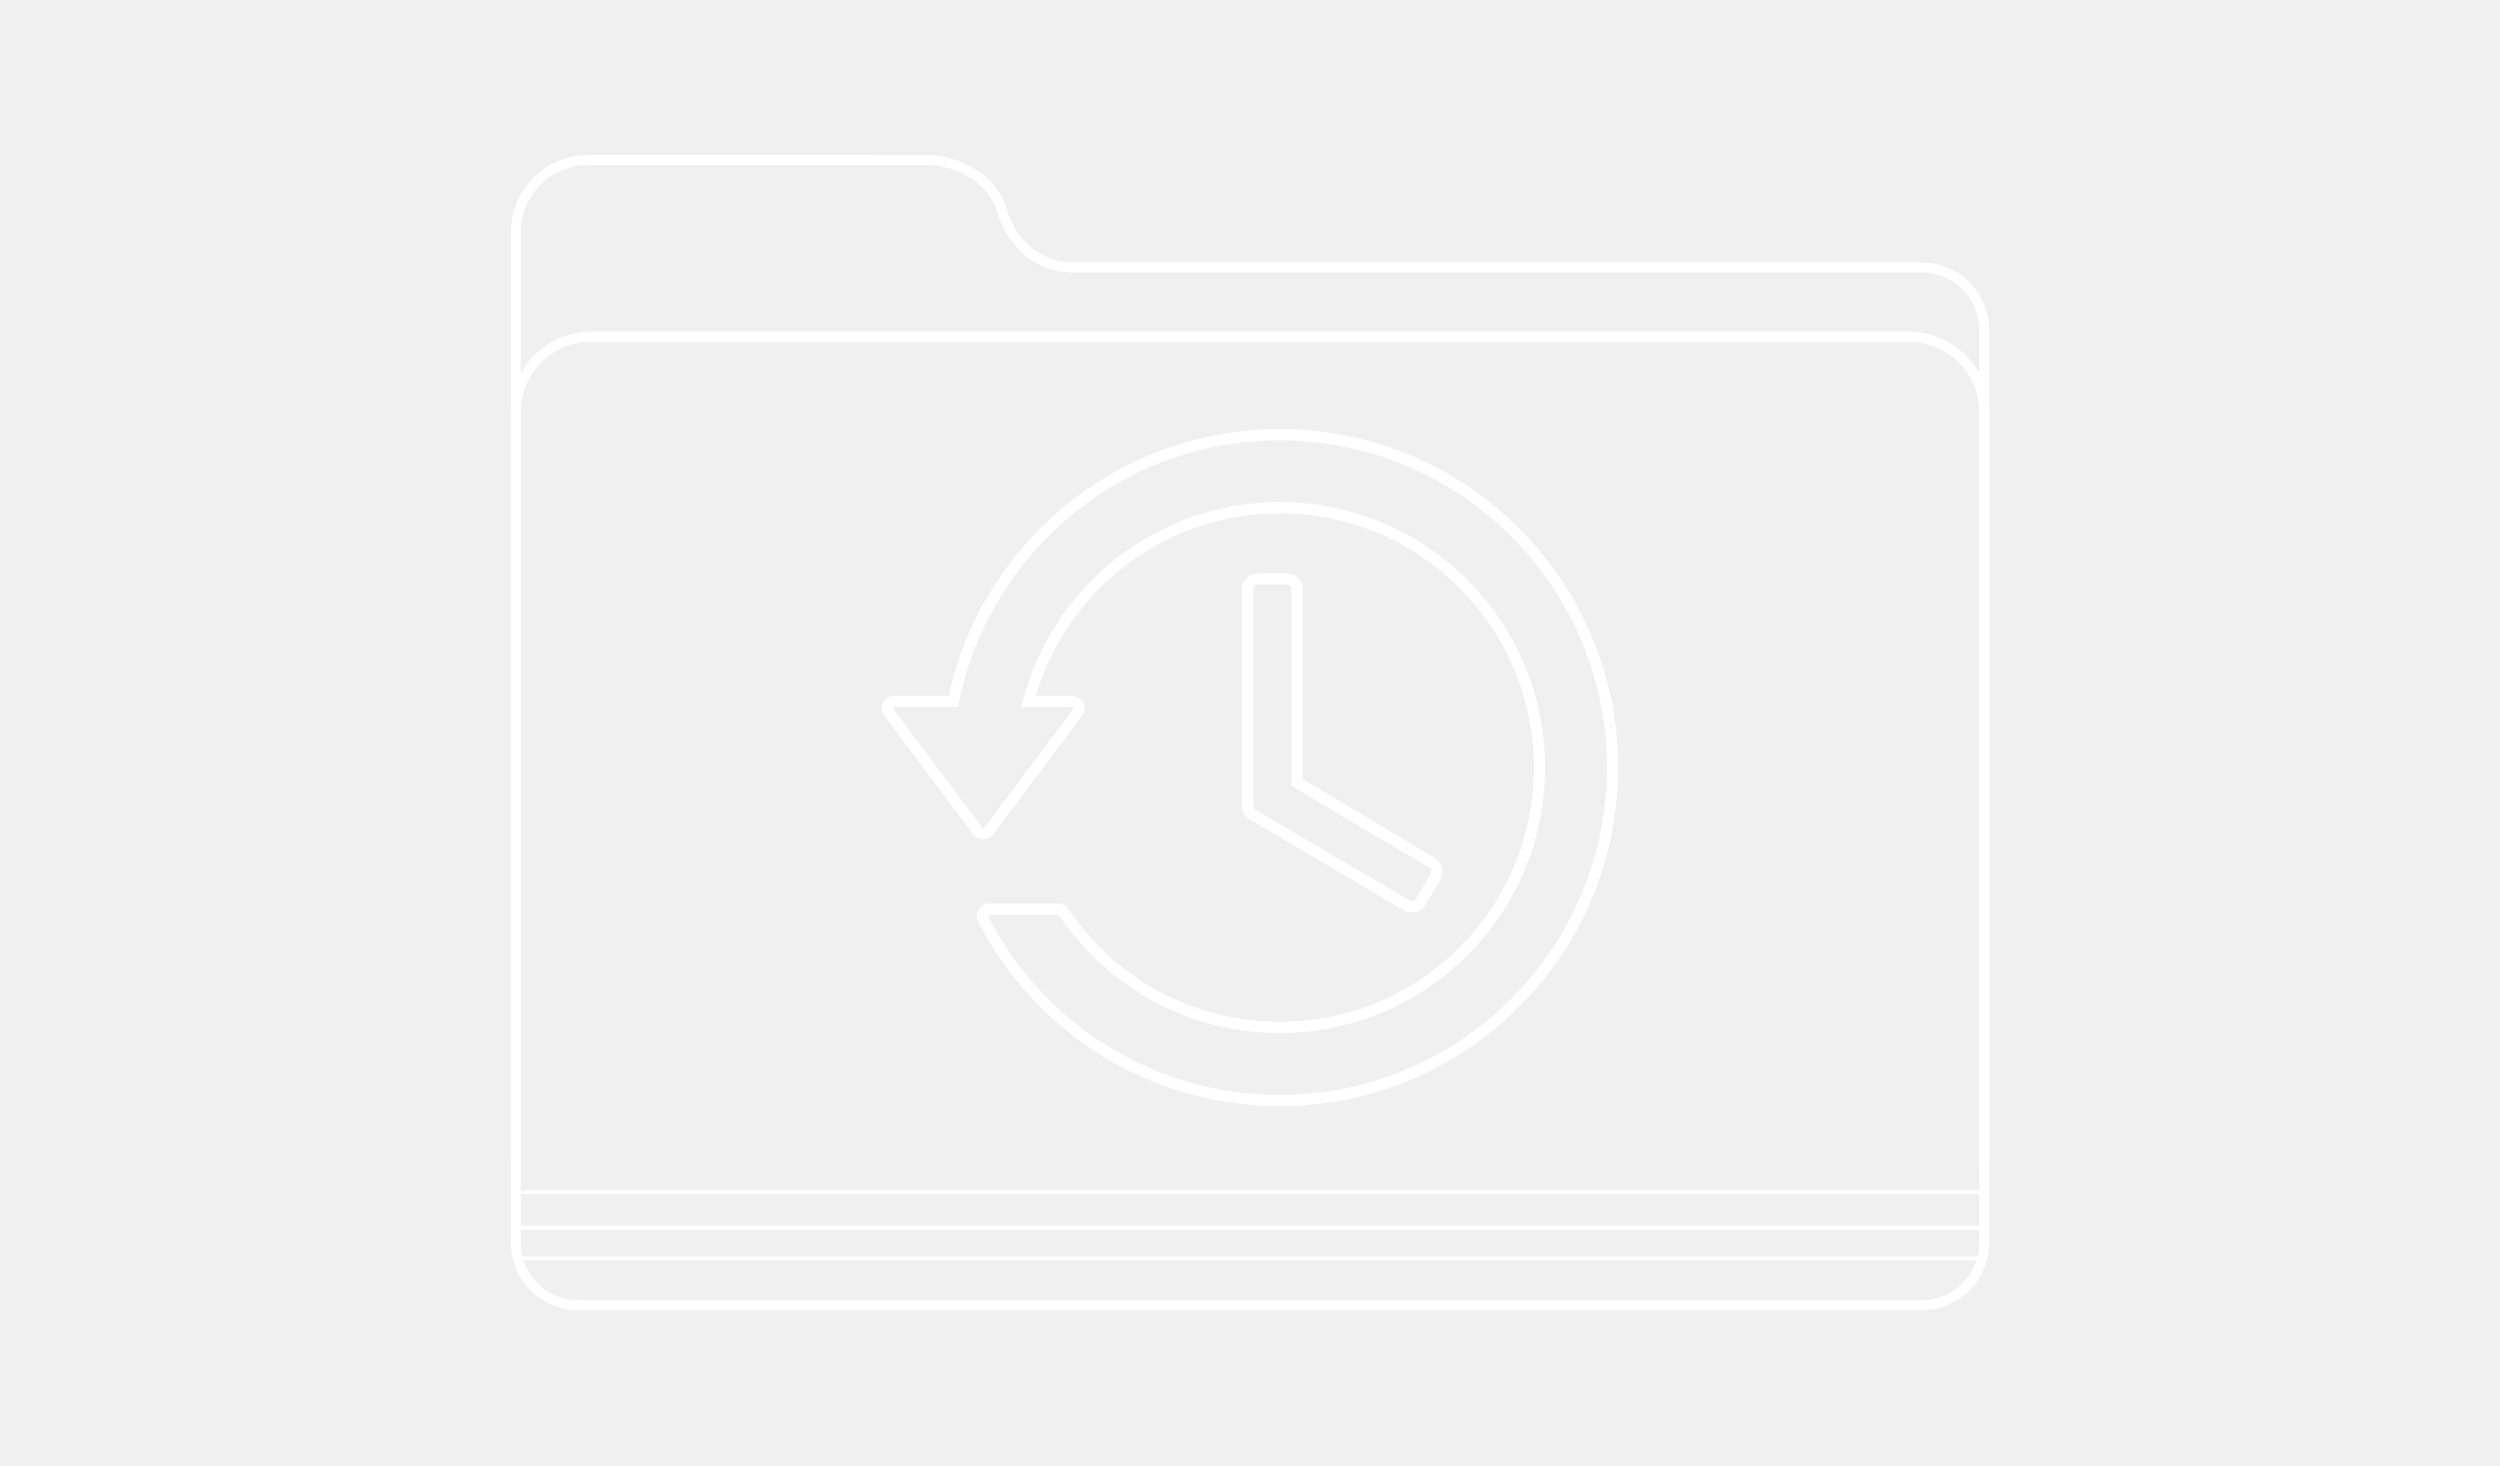
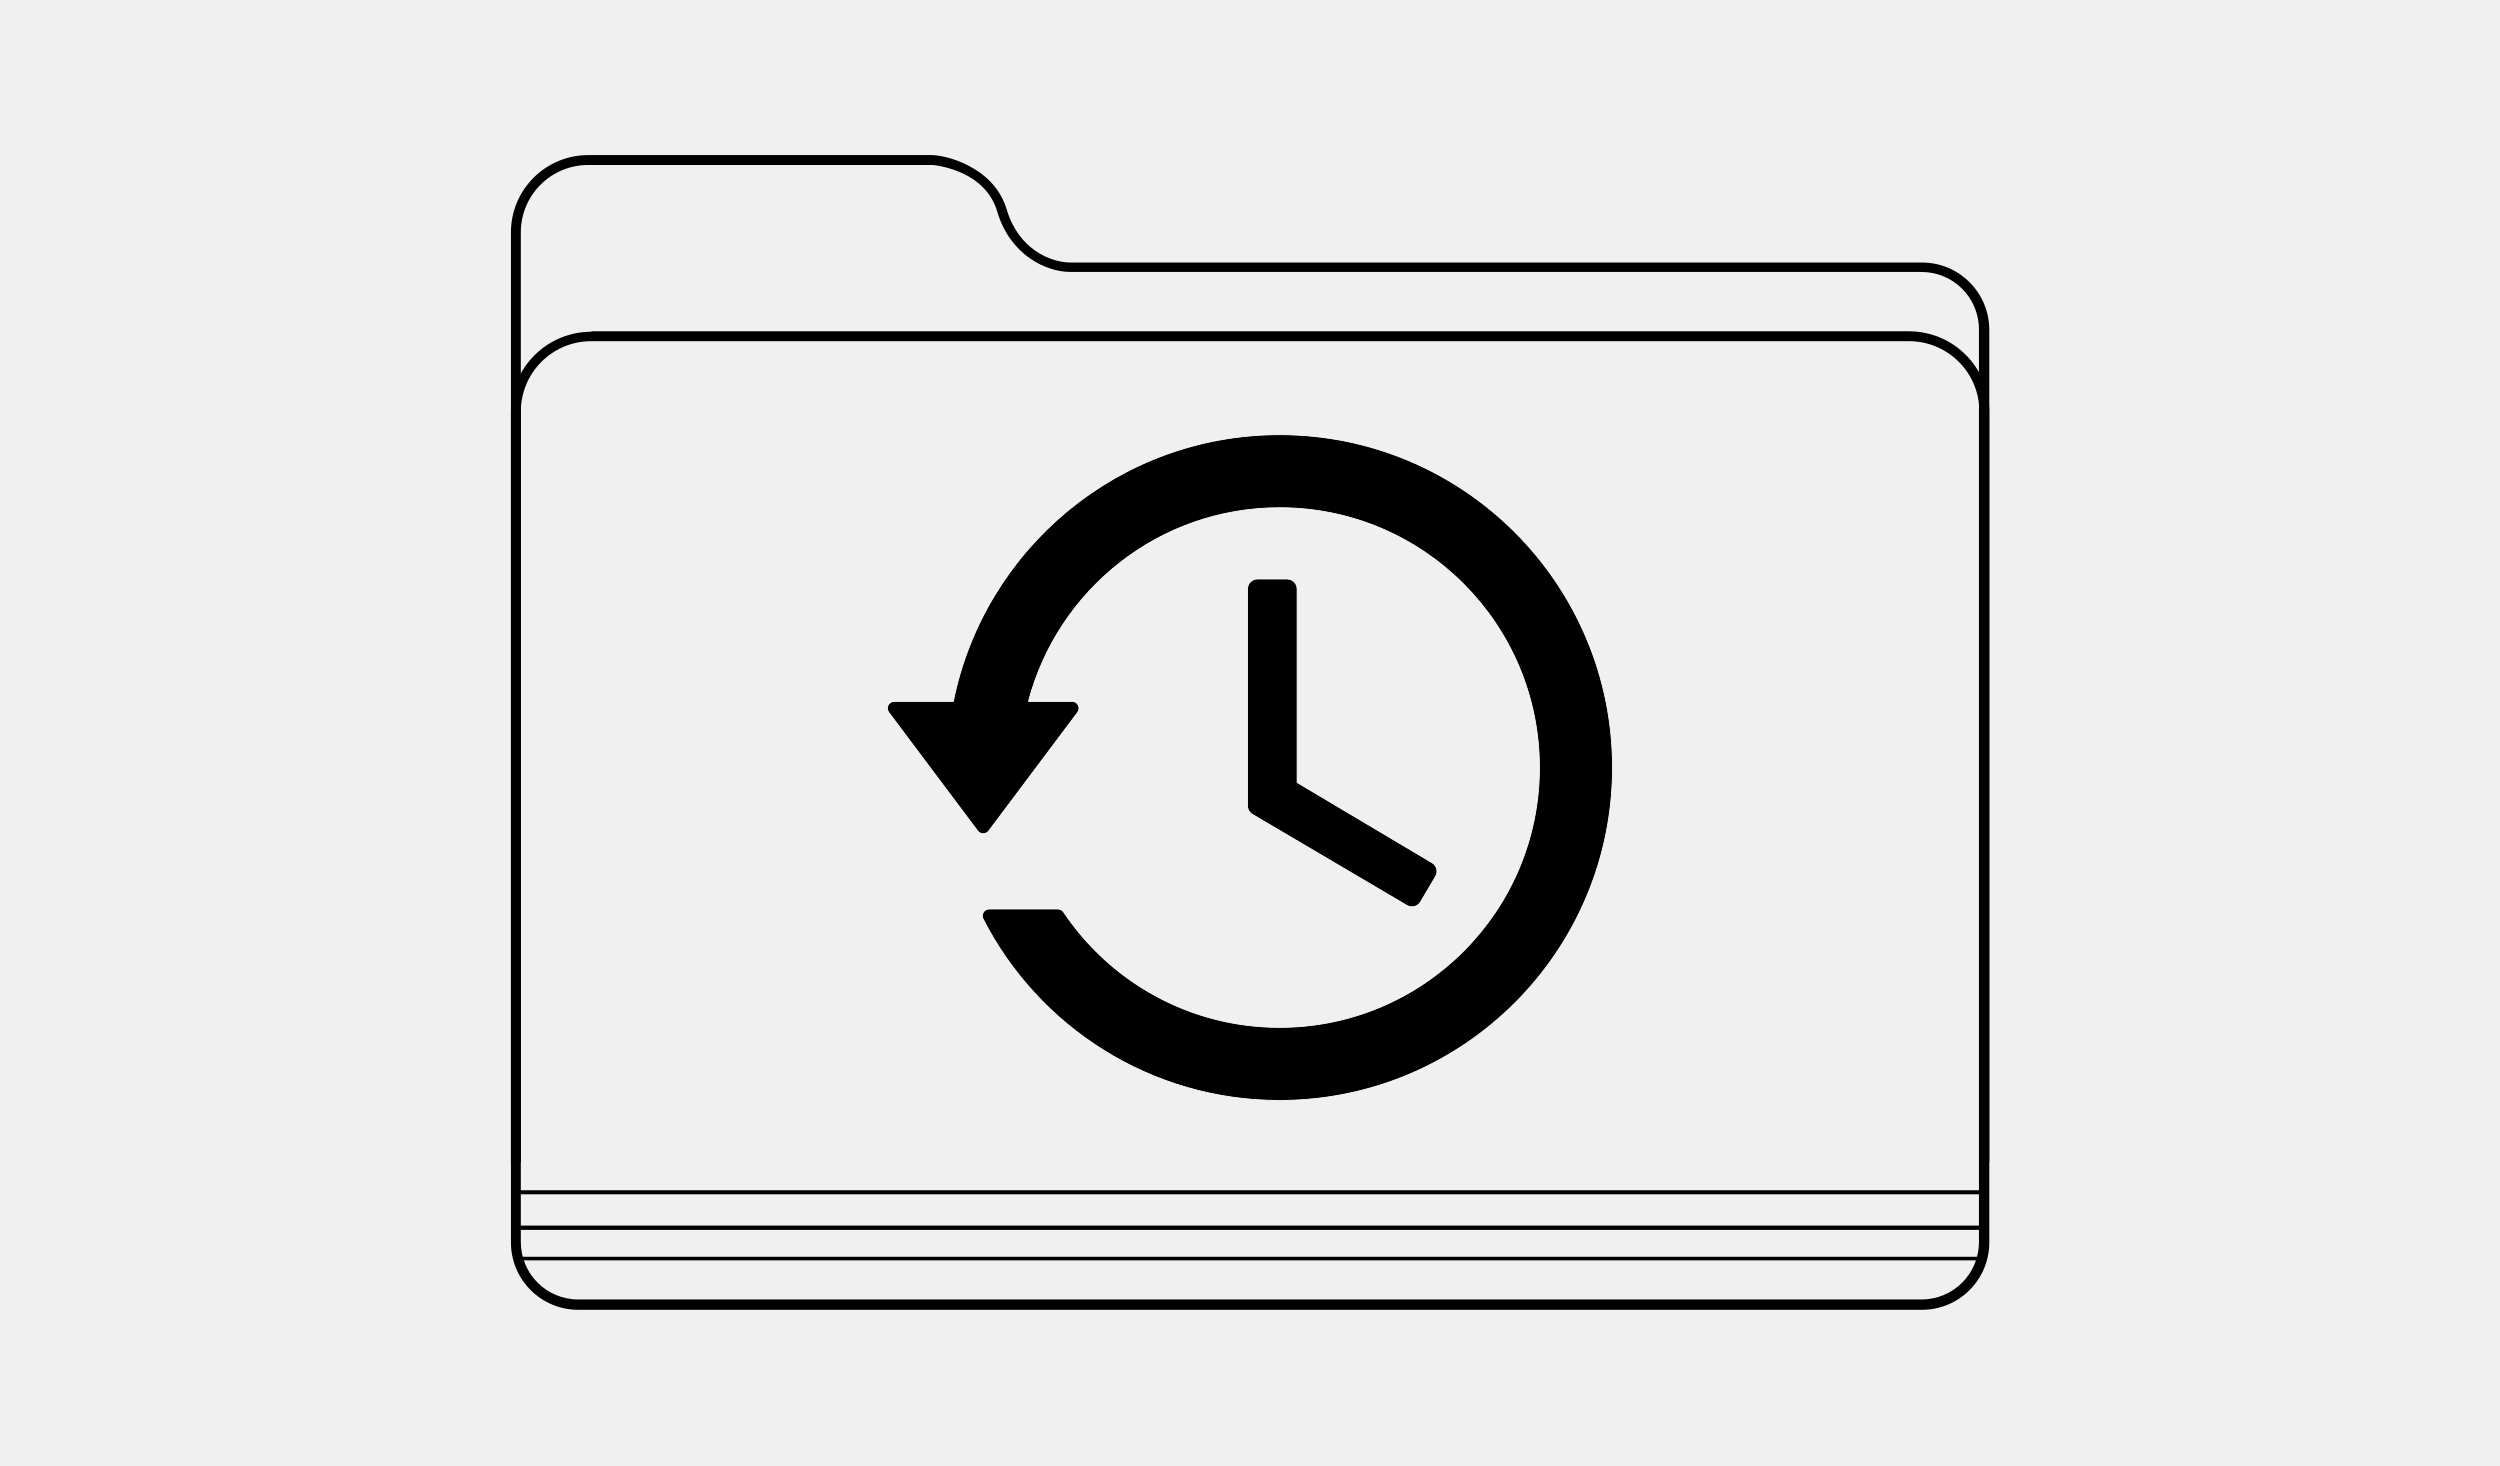
- <svg xmlns="http://www.w3.org/2000/svg" xmlns:xlink="http://www.w3.org/1999/xlink" width="598.885" height="350.993" viewBox="0 0 158.455 92.867" version="1.1" id="svg9136">
-   <defs id="defs9130">
-     <linearGradient id="linearGradient5373">
-       <stop id="stop5363" offset="0" style="stop-color:#8f9299;stop-opacity:1" />
-       <stop style="stop-color:#9f9fa1;stop-opacity:1" offset="0.059" id="stop5365" />
-       <stop id="stop5367" offset="0.497" style="stop-color:#84878e;stop-opacity:1" />
-       <stop style="stop-color:#5e6166;stop-opacity:1" offset="0.883" id="stop5369" />
-       <stop id="stop5371" offset="1" style="stop-color:#575a5f;stop-opacity:1" />
-     </linearGradient>
-     <linearGradient xlink:href="#linearGradient5016" id="linearGradient7955" gradientUnits="userSpaceOnUse" gradientTransform="matrix(0.1859085,0,0,0.1859085,261.248,300.99)" x1="-1207.749" y1="-202.216" x2="-978.27" y2="106.67" />
-     <linearGradient id="linearGradient5016">
-       <stop style="stop-color:#8f9299;stop-opacity:1" offset="0" id="stop5012" />
-       <stop id="stop5351" offset="0.012" style="stop-color:#9f9fa1;stop-opacity:1" />
-       <stop style="stop-color:#84878e;stop-opacity:1" offset="0.497" id="stop5359" />
-       <stop id="stop5065" offset="0.883" style="stop-color:#5e6166;stop-opacity:1" />
-       <stop style="stop-color:#575a5f;stop-opacity:1" offset="1" id="stop5014" />
-     </linearGradient>
-     <linearGradient xlink:href="#linearGradient5373" id="linearGradient5361-1" gradientUnits="userSpaceOnUse" gradientTransform="matrix(0.7026463,0,0,0.7026463,908.586,140.7701)" x1="-1236.502" y1="-233.665" x2="-978.27" y2="106.67" />
-   </defs>
+ <svg xmlns="http://www.w3.org/2000/svg" version="1.1" id="svg9136" x="0px" y="0px" viewBox="0 0 598.9 351" style="enable-background:new 0 0 598.9 351;" xml:space="preserve">
+   <style type="text/css">
+ 	.st0{stroke:#FFFFFF;stroke-width:2.692;stroke-miterlimit:1.114;}
+ </style>
  <g id="layer1" transform="translate(9.201172,-238.9494)">
-     <g transform="matrix(0.06841316,0,0,0.06841316,13.37323,279.0199)" id="g5316" style="fill:#ffffff;fill-opacity:1;stroke:#ffffff;stroke-width:7.735;stroke-miterlimit:4;stroke-dasharray:none" />
+     <g id="g5316" transform="matrix(0.06841316,0,0,0.06841316,13.37323,279.0199)">
+ 	</g>
    <g id="g4558" transform="matrix(1.076787,0,0,1.076787,33.08438,-35.30396)">
-       <path id="path7905" d="m -4.639,263.82 c -2.521,0 -4.561,2.039 -4.561,4.561 l 0,5.74 0,1.672 0,52.051 c 0,2.195 1.776,3.973 3.971,3.973 l 79.072,0 c 2.195,0 3.973,-1.778 3.973,-3.973 l 0,-53.723 c 0,-2.195 -1.777,-3.973 -3.973,-3.973 l -49.027,0 -1.061,0 c -1.182,0 -3.07,-0.807 -3.76,-3.133 -0.391,-1.318 -1.347,-2.124 -2.266,-2.588 -0.918,-0.464 -1.774,-0.605 -2.166,-0.605 -5.456,3.2e-4 -15.394,-0.002 -19.91,-0.002 z m 0,0.588 c 4.415,0 14.666,0.002 20.203,0.002 0.222,0 1.078,0.125 1.9,0.541 0.823,0.416 1.634,1.102 1.969,2.232 0.762,2.571 2.874,3.553 4.322,3.553 l 1.061,0 49.027,0 c 1.88,0 3.385,1.505 3.385,3.385 l 0,53.723 c 0,1.88 -1.505,3.385 -3.385,3.385 l -79.072,0 c -1.88,0 -3.385,-1.505 -3.385,-3.385 l 0,-52.051 0,-1.672 0,-5.74 c 0,-2.206 1.768,-3.973 3.975,-3.973 z" style="color:#000000;font-style:normal;font-variant:normal;font-weight:normal;font-stretch:normal;font-size:medium;line-height:normal;font-family:sans-serif;text-indent:0;text-align:start;text-decoration:none;text-decoration-line:none;text-decoration-style:solid;text-decoration-color:#000000;letter-spacing:normal;word-spacing:normal;text-transform:none;direction:ltr;writing-mode:lr-tb;baseline-shift:baseline;text-anchor:start;white-space:normal;clip-rule:nonzero;display:inline;overflow:visible;visibility:visible;opacity:1;isolation:auto;mix-blend-mode:normal;color-interpolation:sRGB;color-interpolation-filters:linearRGB;solid-color:#000000;solid-opacity:1;fill:#ffffff;fill-opacity:1;fill-rule:nonzero;stroke:none;stroke-width:0.588;stroke-linecap:butt;stroke-linejoin:miter;stroke-miterlimit:4;stroke-dasharray:none;stroke-dashoffset:0;stroke-opacity:1;color-rendering:auto;image-rendering:auto;shape-rendering:auto;text-rendering:auto;enable-background:accumulate" />
-       <path id="path7907" d="m -4.471,274.223 c -2.615,0 -4.73,2.115 -4.73,4.73 l 0,7.346 0,31.838 0,4.979 0.588,0 0,-4.979 0,-31.838 0,-7.346 c 0,-2.3 1.843,-4.143 4.143,-4.143 l 77.557,0 c 2.3,0 4.143,1.843 4.143,4.143 l 0,7.346 0,31.838 0,4.979 0.588,0 0,-4.979 0,-31.838 0,-7.346 c 0,-2.615 -2.115,-4.73 -4.73,-4.73 z" style="color:#000000;font-style:normal;font-variant:normal;font-weight:normal;font-stretch:normal;font-size:medium;line-height:normal;font-family:sans-serif;text-indent:0;text-align:start;text-decoration:none;text-decoration-line:none;text-decoration-style:solid;text-decoration-color:#000000;letter-spacing:normal;word-spacing:normal;text-transform:none;direction:ltr;writing-mode:lr-tb;baseline-shift:baseline;text-anchor:start;white-space:normal;clip-rule:nonzero;display:inline;overflow:visible;visibility:visible;opacity:1;isolation:auto;mix-blend-mode:normal;color-interpolation:sRGB;color-interpolation-filters:linearRGB;solid-color:#000000;solid-opacity:1;fill:#ffffff;fill-opacity:1;fill-rule:nonzero;stroke:none;stroke-width:0.588;stroke-linecap:butt;stroke-linejoin:miter;stroke-miterlimit:4;stroke-dasharray:none;stroke-dashoffset:0;stroke-opacity:1;color-rendering:auto;image-rendering:auto;shape-rendering:auto;text-rendering:auto;enable-background:accumulate" />
-       <path id="rect7909" d="m -9.021,324.762 0,0.115 0,2.197 86.658,0 0,-2.312 z m 0.229,0.229 86.201,0 0,1.855 -86.201,0 z" style="color:#000000;font-style:normal;font-variant:normal;font-weight:normal;font-stretch:normal;font-size:medium;line-height:normal;font-family:sans-serif;text-indent:0;text-align:start;text-decoration:none;text-decoration-line:none;text-decoration-style:solid;text-decoration-color:#000000;letter-spacing:normal;word-spacing:normal;text-transform:none;direction:ltr;writing-mode:lr-tb;baseline-shift:baseline;text-anchor:start;white-space:normal;clip-rule:nonzero;display:inline;overflow:visible;visibility:visible;opacity:1;isolation:auto;mix-blend-mode:normal;color-interpolation:sRGB;color-interpolation-filters:linearRGB;solid-color:#000000;solid-opacity:1;fill:#ffffff;fill-opacity:1;fill-rule:nonzero;stroke:none;stroke-width:0.228;stroke-linecap:butt;stroke-linejoin:miter;stroke-miterlimit:4;stroke-dasharray:none;stroke-dashoffset:0;stroke-opacity:1;color-rendering:auto;image-rendering:auto;shape-rendering:auto;text-rendering:auto;enable-background:accumulate" />
-       <g transform="matrix(0.06841316,0,0,0.06841316,13.37323,278.9441)" id="g4927" style="fill:none;fill-opacity:1;stroke:#ffffff;stroke-width:7.735;stroke-miterlimit:4;stroke-dasharray:none">
-         <g id="g4925" style="fill:none;fill-opacity:1;stroke:#ffffff;stroke-width:9.669;stroke-miterlimit:4;stroke-dasharray:none">
-           <path id="path4921" d="m 331.5,19.57 c -138.623,0 -254.283,98.592 -280.711,229.5 L 0,249.07 a 5.93,5.93 0 0 0 -4.744,9.486 l 76.5,102 a 5.93,5.93 0 0 0 9.488,0 l 76.5,-102 A 5.93,5.93 0 0 0 153,249.07 l -37.557,0 C 140.651,153.219 227.67,82.43 331.5,82.43 c 123.557,0 223.57,100.013 223.57,223.57 0,123.557 -100.013,223.57 -223.57,223.57 -77.498,0 -145.719,-39.397 -185.84,-99.242 a 5.93,5.93 0 0 0 -4.926,-2.629 l -59.084,0 a 5.93,5.93 0 0 0 -5.277,8.631 C 123.819,529.008 220.286,592.43 331.5,592.43 489.617,592.43 617.93,464.117 617.93,306 617.93,147.882 489.617,19.57 331.5,19.57 Z" style="fill:none;fill-opacity:1;stroke:#ffffff;stroke-width:9.669;stroke-miterlimit:4;stroke-dasharray:none" />
-           <path id="polygon4923" d="m 318.75,119.744 a 8.572,8.572 0 0 0 -8.572,8.572 l 0,186.609 a 8.572,8.572 0 0 0 4.221,7.385 l 132.881,78.309 a 8.572,8.572 0 0 0 11.734,-3.029 l 12.955,-21.955 a 8.572,8.572 0 0 0 -3.002,-11.723 l -116.145,-69.061 0,-166.535 A 8.572,8.572 0 0 0 344.25,119.744 Z" style="fill:none;fill-opacity:1;stroke:#ffffff;stroke-width:9.669;stroke-miterlimit:4;stroke-dasharray:none" transform="translate(-6.285715,24)" />
+       <path id="path7905" d="M91.6,289.2c-9.5,0-17.2,7.7-17.2,17.2v21.7v6.3v196.7    c0,8.3,6.7,15,15,15h298.9c8.3,0,15-6.7,15-15v-203c0-8.3-6.7-15-15-15H202.9h-4c-4.5,0-11.6-3-14.2-11.8c-1.5-5-5.1-8-8.6-9.8    c-3.5-1.8-6.7-2.3-8.2-2.3c-20.6,0-58.2,0-75.3,0L91.6,289.2z M91.6,291.4c16.7,0,55.4,0,76.4,0c0.8,0,4.1,0.5,7.2,2    s6.2,4.2,7.4,8.4c2.9,9.7,10.9,13.4,16.3,13.4h4h185.3c7.1,0,12.8,5.7,12.8,12.8v203c0,7.1-5.7,12.8-12.8,12.8H89.4    c-7.1,0-12.8-5.7-12.8-12.8V334.4v-6.3v-21.7C76.6,298.1,83.3,291.4,91.6,291.4L91.6,291.4z" />
+       <path id="path7907" d="M92.3,328.5c-9.9,0-17.9,8-17.9,17.9v27.8v120.3v18.8h2.2v-18.8V374.1    v-27.8c0-8.7,7-15.7,15.7-15.7h293.1c8.7,0,15.7,7,15.7,15.7v27.8v120.3v18.8h2.2v-18.8V374.1v-27.8c0-9.9-8-17.9-17.9-17.9H92.3z    " />
+       <path id="rect7909" d="M75.1,519.5v0.4v8.3h327.5v-8.7H75.1z M75.9,520.4h325.8v7H75.9V520.4z" />
+       <g id="g4927" transform="matrix(0.06841316,0,0,0.06841316,13.37323,278.9441)">
+         <g id="g4925">
+           <path id="path4921" class="st0" d="M3391.7,1059.1c-523.9,0-961.1,372.6-1061,867.4h-192      c-12.4,0-22.4,10-22.4,22.4c0,4.8,1.6,9.6,4.5,13.4l289.1,385.5c7.4,9.9,21.5,11.9,31.4,4.5c1.7-1.3,3.2-2.8,4.5-4.5      l289.1-385.5c7.4-9.9,5.4-24-4.5-31.4c-3.9-2.9-8.6-4.5-13.4-4.5h-141.9c95.3-362.3,424.2-629.8,816.6-629.8      c467,0,845,378,845,845s-378,845-845,845c-292.9,0-550.7-148.9-702.4-375.1c-4.2-6.2-11.1-9.9-18.6-9.9h-223.3      c-12.4,0-22.4,10-22.4,22.4c0,3.5,0.8,7,2.5,10.2c179.3,350.3,543.9,590,964.3,590c597.6,0,1082.6-485,1082.6-1082.6      C4474.3,1544.1,3989.4,1059.1,3391.7,1059.1z" />
+           <path id="polygon4923" class="st0" d="M3319.8,1528.4c-17.9,0-32.4,14.5-32.4,32.4v705.3      c0,11.5,6.1,22.1,16,27.9l502.2,296c15.4,9.1,35.3,4,44.4-11.4l49-83c9.1-15.4,4-35.2-11.3-44.3l-439-261v-629.4      c0-17.9-14.5-32.4-32.4-32.4H3319.8z" />
        </g>
      </g>
-       <path id="rect5420" d="m -9.021,326.846 0,0.115 0,1.922 86.658,0 0,-2.037 z m 0.229,0.229 86.201,0 0,1.58 -86.201,0 z" style="color:#000000;font-style:normal;font-variant:normal;font-weight:normal;font-stretch:normal;font-size:medium;line-height:normal;font-family:sans-serif;text-indent:0;text-align:start;text-decoration:none;text-decoration-line:none;text-decoration-style:solid;text-decoration-color:#000000;letter-spacing:normal;word-spacing:normal;text-transform:none;direction:ltr;writing-mode:lr-tb;baseline-shift:baseline;text-anchor:start;white-space:normal;clip-rule:nonzero;display:inline;overflow:visible;visibility:visible;opacity:1;isolation:auto;mix-blend-mode:normal;color-interpolation:sRGB;color-interpolation-filters:linearRGB;solid-color:#000000;solid-opacity:1;fill:#ffffff;fill-opacity:1;fill-rule:nonzero;stroke:none;stroke-width:0.228;stroke-linecap:butt;stroke-linejoin:miter;stroke-miterlimit:4;stroke-dasharray:none;stroke-dashoffset:0;stroke-opacity:1;color-rendering:auto;image-rendering:auto;shape-rendering:auto;text-rendering:auto;enable-background:accumulate" />
+       <path id="rect5420" d="M75.1,527.4v0.4v7.3h327.5v-7.7H75.1z M75.9,528.3h325.8v6H75.9V528.3z" />
    </g>
  </g>
</svg>
